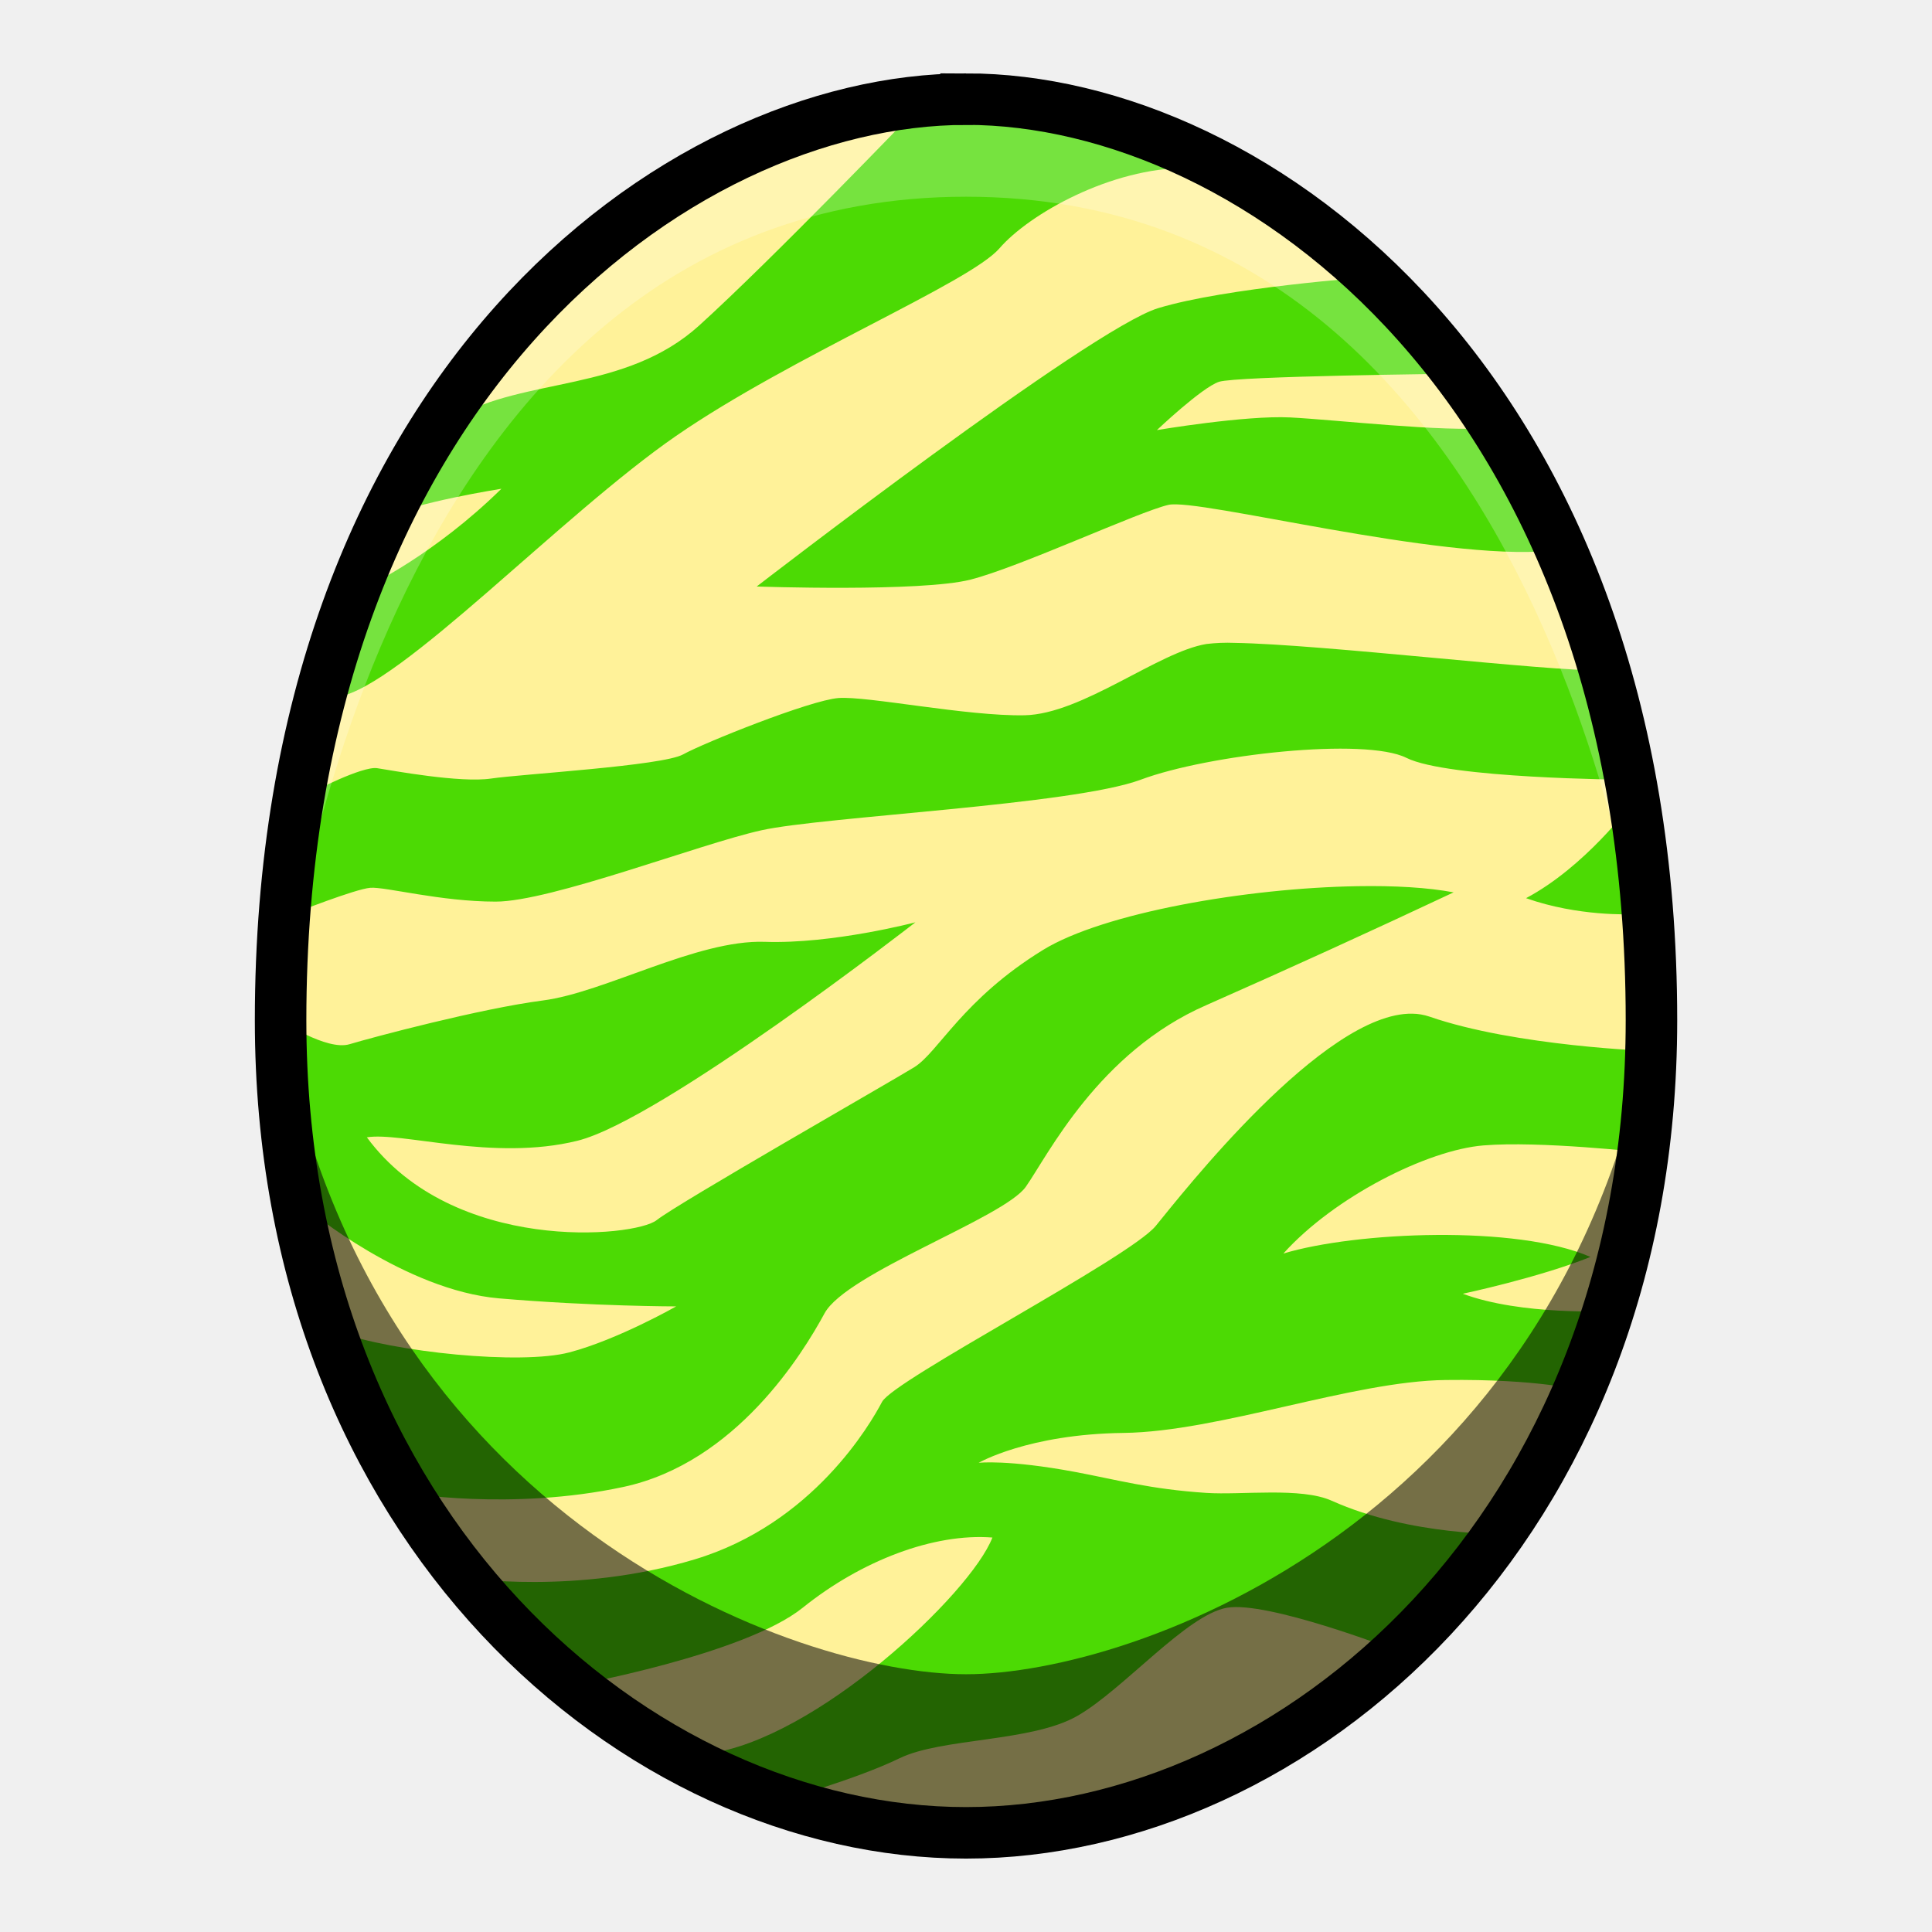
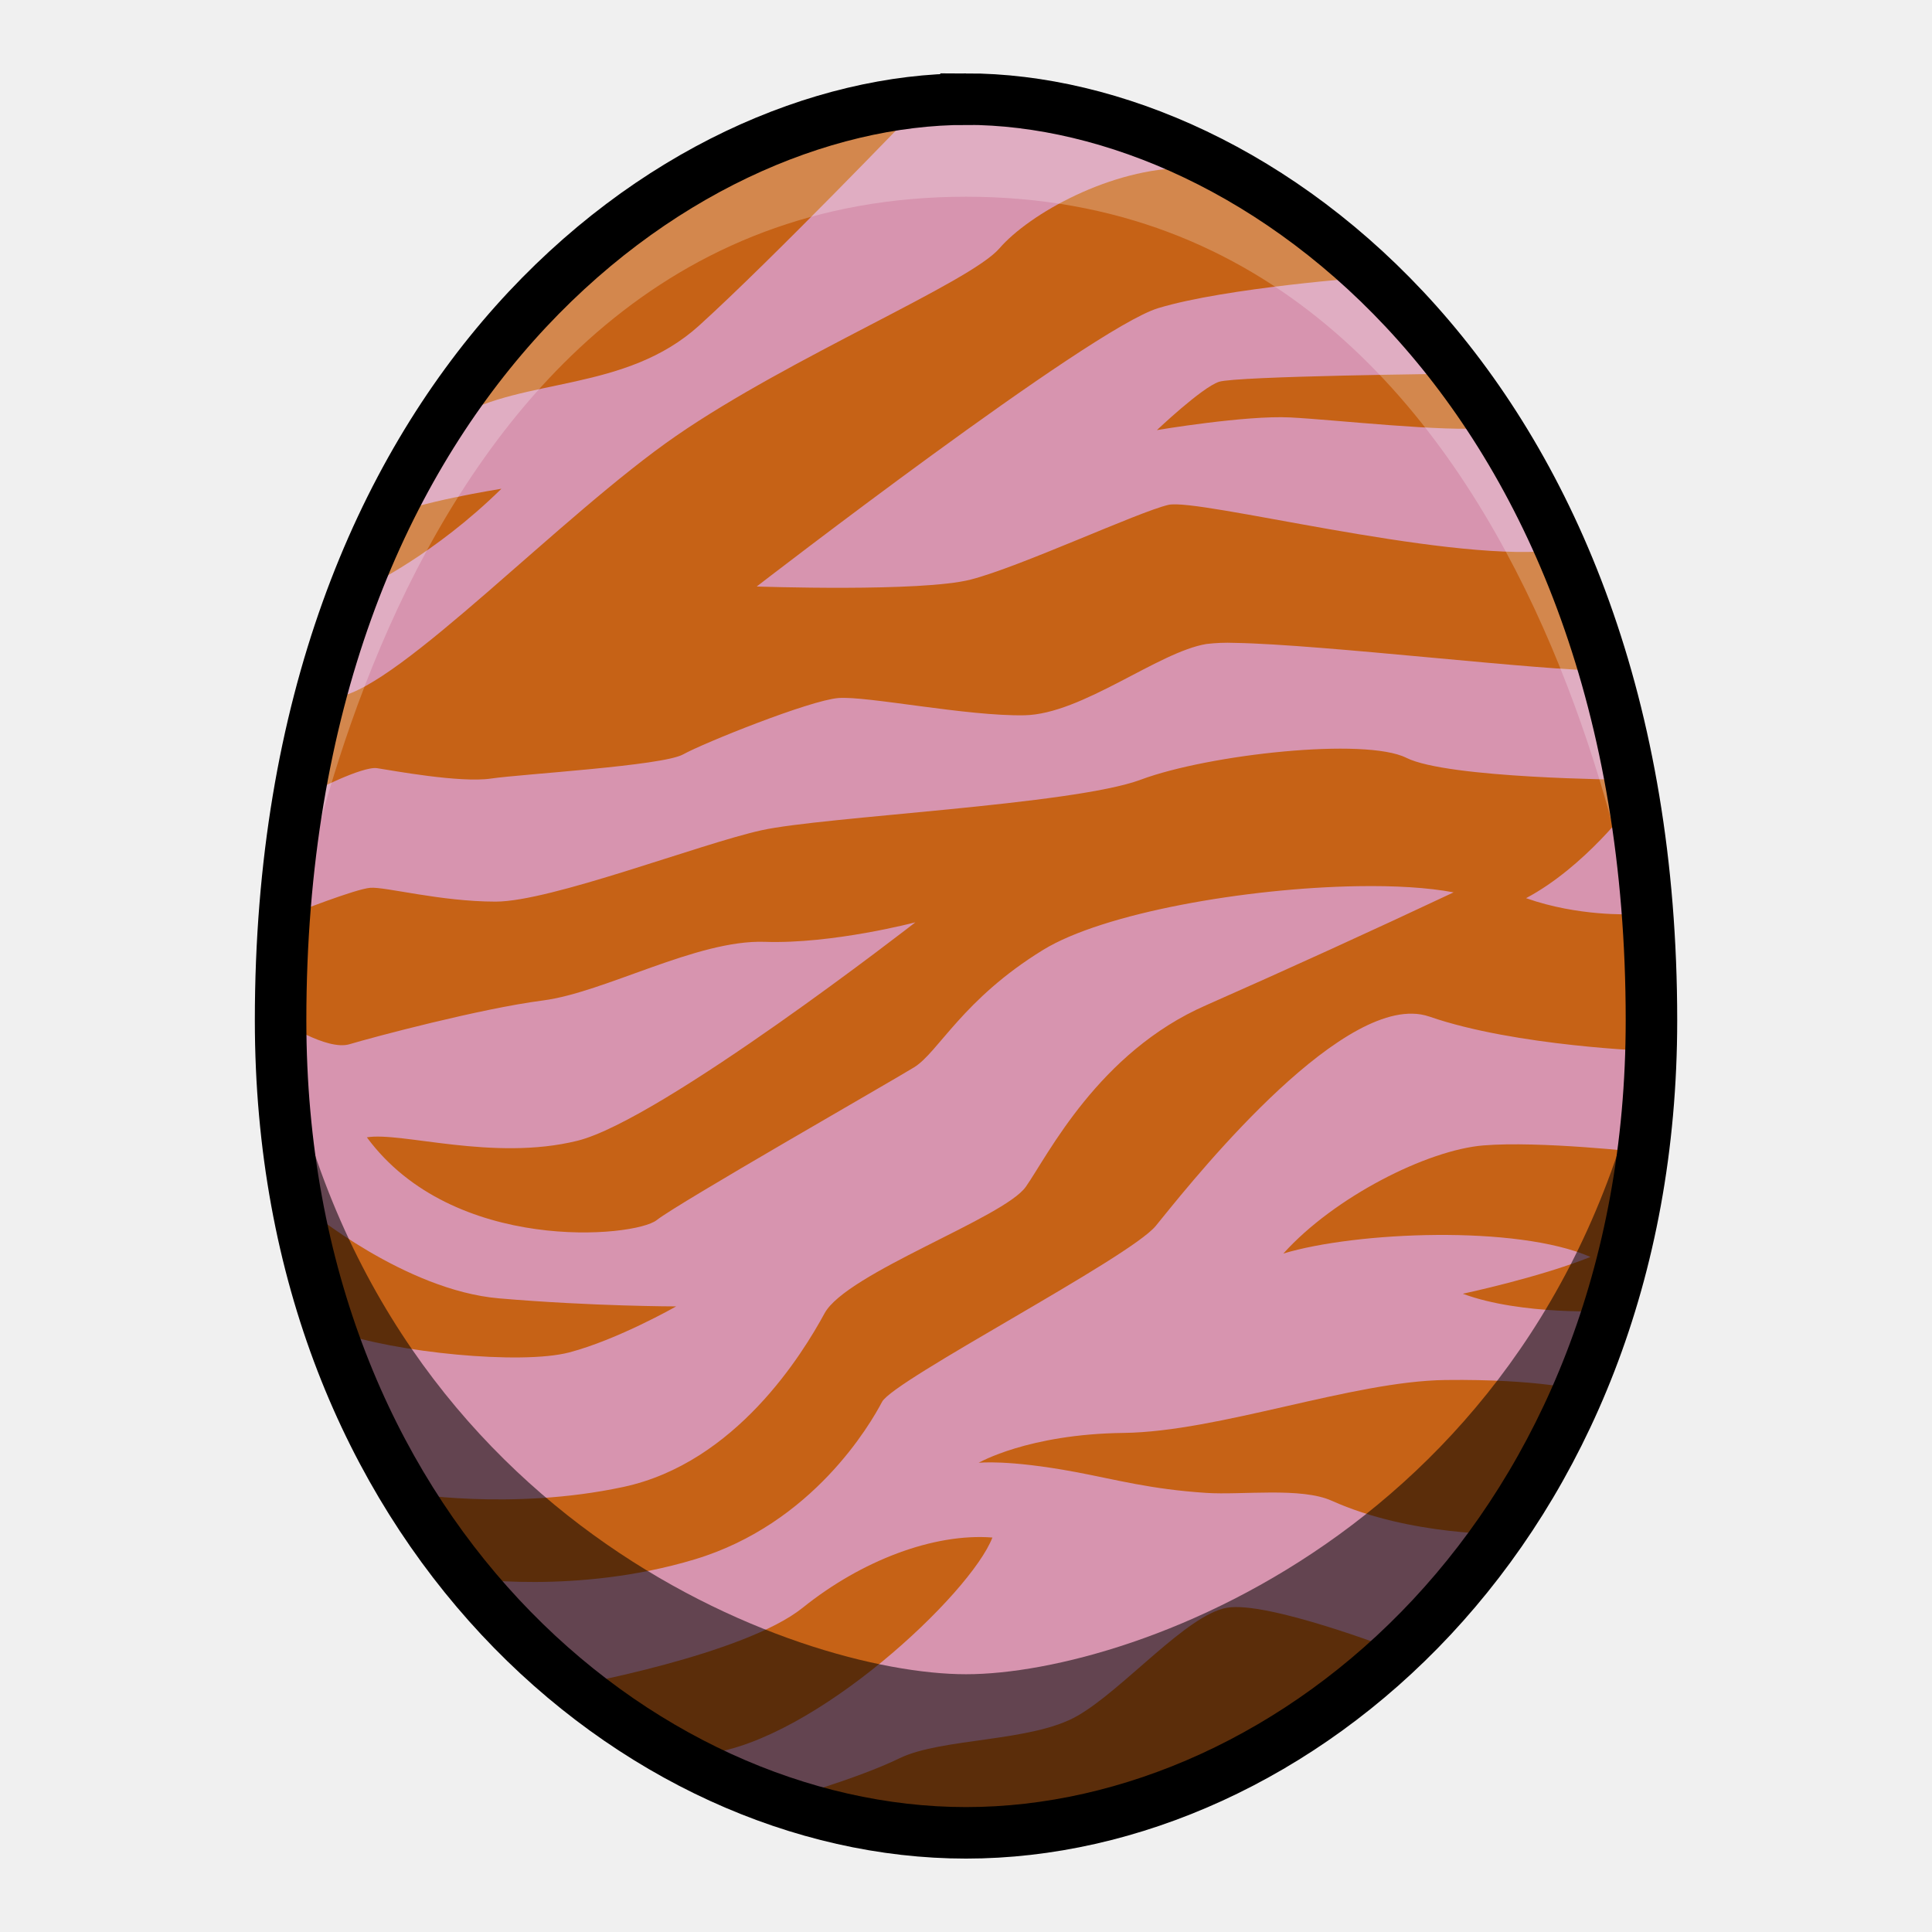
<svg xmlns="http://www.w3.org/2000/svg" viewBox="0 0 39.687 39.687">
-   <path d="M19.844 2.037c-5.953 0-14.08 5.976-14.08 18.922 0 10.441 7.34 16.691 14.08 16.691s14.08-6.25 14.08-16.691c0-12.946-8.127-18.923-14.08-18.923z" fill="#fff299" />
-   <path d="M19.256 2.286c-.316.008-.5.03-.5.03s-2.881 3-4.393 4.37-3.59 1.062-5.008 1.889L7.937 10.63c.567-.307 2.363-.59 2.363-.59-1.37 1.347-2.717 1.985-2.717 1.985l-.638 2.29c1.276-.212 4.583-3.732 6.945-5.362 2.363-1.63 6.024-3.142 6.639-3.85.614-.71 2.291-1.654 3.85-1.654-2.02-1.099-4.172-1.187-5.123-1.163zm8.88 3.407s-2.954.213-4.348.638c-1.393.425-8.244 5.717-8.244 5.717s3.378.118 4.394-.142 3.449-1.393 4.063-1.535c.614-.142 5.575 1.157 7.843.944l-1.252-2.527c-.898.094-3.166-.166-4.087-.213-.921-.047-2.74.26-2.74.26s.921-.874 1.275-.992c.355-.118 4.796-.165 4.796-.165l-1.7-1.985zm-2.775 7.513a3.63 3.63 0 0 0-.58.023c-.993.165-2.552 1.44-3.733 1.464-1.181.024-3.236-.4-3.826-.354-.591.048-2.765.922-3.19 1.158-.425.236-3.307.402-3.945.496s-2.032-.166-2.339-.213c-.307-.047-1.346.496-1.346.496l-.354 2.48s1.251-.495 1.559-.519c.307-.024 1.44.284 2.575.284 1.134 0 4.181-1.181 5.457-1.465 1.275-.283 6.402-.52 7.795-1.04 1.394-.52 4.607-.873 5.457-.448.851.425 4.488.448 4.488.448l.119.52s-.94 1.272-2.15 1.914c1.07.38 2.15.33 2.15.33l.401-1.96-.968-3.048c-1.158.02-5.77-.537-7.57-.566zm2.526 4.998c-2.28.037-5.22.547-6.46 1.309-1.654 1.016-2.15 2.102-2.647 2.41-.496.306-4.842 2.787-5.291 3.141-.449.355-4.181.703-5.953-1.701.709-.118 2.598.497 4.323.071 1.725-.425 6.945-4.488 6.945-4.488s-1.701.449-3.095.401c-1.393-.047-3.283 1.04-4.559 1.205-1.276.165-3.496.756-3.969.898-.472.142-1.417-.49-1.417-.49l.567 3.891s1.984 1.654 3.921 1.82c1.937.165 3.638.165 3.638.165s-1.204.685-2.196.945c-.993.26-3.592 0-4.773-.425l1.394 3.307s2.174.378 4.489-.118 3.685-2.74 4.134-3.567c.449-.827 3.685-1.961 4.134-2.599.449-.638 1.488-2.764 3.709-3.732a235.68 235.68 0 0 0 5.079-2.316c-.526-.1-1.213-.14-1.973-.127zm1.127 2.619c-1.825-.037-4.763 3.739-5.273 4.36-.543.66-5.386 3.165-5.622 3.614-.236.449-1.418 2.504-3.85 3.236-2.434.733-4.725.378-4.725.378l2.197 2.22s3.544-.637 4.748-1.605c1.205-.969 2.693-1.536 3.897-1.442-.448 1.158-3.637 4.158-5.858 4.441l1.56.945s1.512-.425 2.386-.85c.874-.426 2.716-.33 3.66-.874.946-.543 2.245-2.079 3.072-2.22.827-.142 3.402.85 3.402.85l2.339-2.363s-1.961.047-3.591-.685c-.63-.283-1.848-.113-2.577-.161-1.157-.076-1.836-.27-2.691-.43-1.394-.26-1.985-.188-1.985-.188s1.016-.59 2.977-.614c1.96-.024 4.7-1.064 6.614-1.087 1.914-.024 2.788.213 2.788.213l.567-1.63s-1.795.094-3-.355c0 0 1.559-.33 2.622-.756-1.512-.661-4.82-.52-6.308-.07 1.04-1.158 2.953-2.127 4.11-2.221 1.158-.095 3.26.142 3.26.142l.19-2.08s-2.787-.094-4.56-.708a1.13 1.13 0 0 0-.349-.06z" fill="#4cda04" />
+   <path d="M19.844 2.037c-5.953 0-14.08 5.976-14.08 18.922 0 10.441 7.34 16.691 14.08 16.691s14.08-6.25 14.08-16.691c0-12.946-8.127-18.923-14.08-18.923z" fill="#c66216" />
+   <path d="M19.256 2.286c-.316.008-.5.03-.5.03s-2.881 3-4.393 4.37-3.59 1.062-5.008 1.889L7.937 10.63c.567-.307 2.363-.59 2.363-.59-1.37 1.347-2.717 1.985-2.717 1.985l-.638 2.29c1.276-.212 4.583-3.732 6.945-5.362 2.363-1.63 6.024-3.142 6.639-3.85.614-.71 2.291-1.654 3.85-1.654-2.02-1.099-4.172-1.187-5.123-1.163zm8.88 3.407s-2.954.213-4.348.638c-1.393.425-8.244 5.717-8.244 5.717s3.378.118 4.394-.142 3.449-1.393 4.063-1.535c.614-.142 5.575 1.157 7.843.944l-1.252-2.527c-.898.094-3.166-.166-4.087-.213-.921-.047-2.74.26-2.74.26s.921-.874 1.275-.992c.355-.118 4.796-.165 4.796-.165l-1.7-1.985zm-2.775 7.513a3.63 3.63 0 0 0-.58.023c-.993.165-2.552 1.44-3.733 1.464-1.181.024-3.236-.4-3.826-.354-.591.048-2.765.922-3.19 1.158-.425.236-3.307.402-3.945.496s-2.032-.166-2.339-.213c-.307-.047-1.346.496-1.346.496l-.354 2.48s1.251-.495 1.559-.519c.307-.024 1.44.284 2.575.284 1.134 0 4.181-1.181 5.457-1.465 1.275-.283 6.402-.52 7.795-1.04 1.394-.52 4.607-.873 5.457-.448.851.425 4.488.448 4.488.448l.119.52s-.94 1.272-2.15 1.914c1.07.38 2.15.33 2.15.33l.401-1.96-.968-3.048c-1.158.02-5.77-.537-7.57-.566zm2.526 4.998c-2.28.037-5.22.547-6.46 1.309-1.654 1.016-2.15 2.102-2.647 2.41-.496.306-4.842 2.787-5.291 3.141-.449.355-4.181.703-5.953-1.701.709-.118 2.598.497 4.323.071 1.725-.425 6.945-4.488 6.945-4.488s-1.701.449-3.095.401c-1.393-.047-3.283 1.04-4.559 1.205-1.276.165-3.496.756-3.969.898-.472.142-1.417-.49-1.417-.49l.567 3.891s1.984 1.654 3.921 1.82c1.937.165 3.638.165 3.638.165s-1.204.685-2.196.945c-.993.26-3.592 0-4.773-.425l1.394 3.307s2.174.378 4.489-.118 3.685-2.74 4.134-3.567c.449-.827 3.685-1.961 4.134-2.599.449-.638 1.488-2.764 3.709-3.732a235.68 235.68 0 0 0 5.079-2.316c-.526-.1-1.213-.14-1.973-.127zm1.127 2.619c-1.825-.037-4.763 3.739-5.273 4.36-.543.66-5.386 3.165-5.622 3.614-.236.449-1.418 2.504-3.85 3.236-2.434.733-4.725.378-4.725.378l2.197 2.22s3.544-.637 4.748-1.605c1.205-.969 2.693-1.536 3.897-1.442-.448 1.158-3.637 4.158-5.858 4.441l1.56.945s1.512-.425 2.386-.85c.874-.426 2.716-.33 3.66-.874.946-.543 2.245-2.079 3.072-2.22.827-.142 3.402.85 3.402.85l2.339-2.363s-1.961.047-3.591-.685c-.63-.283-1.848-.113-2.577-.161-1.157-.076-1.836-.27-2.691-.43-1.394-.26-1.985-.188-1.985-.188s1.016-.59 2.977-.614c1.96-.024 4.7-1.064 6.614-1.087 1.914-.024 2.788.213 2.788.213l.567-1.63s-1.795.094-3-.355c0 0 1.559-.33 2.622-.756-1.512-.661-4.82-.52-6.308-.07 1.04-1.158 2.953-2.127 4.11-2.221 1.158-.095 3.26.142 3.26.142l.19-2.08s-2.787-.094-4.56-.708a1.13 1.13 0 0 0-.349-.06z" fill="#d794af" />
  <path d="M19.844 2.037c-8.886 0-14.08 9.48-14.08 18.922 0 0 1.718-16.918 14.08-16.918s14.08 16.918 14.08 16.918c0-9.442-5.195-18.923-14.08-18.923z" opacity=".238" fill="#fff" />
  <path d="M5.764 20.959c.25 12.682 10.938 16.691 14.08 16.691 3.141 0 13.83-4.009 14.08-16.691-1.822 10.27-10.607 13.433-14.08 13.433-3.474 0-12.258-3.164-14.08-13.433z" opacity=".541" />
  <path d="M19.844 2.037c-5.953 0-14.08 5.976-14.08 18.922 0 10.441 7.34 16.691 14.08 16.691s14.08-6.25 14.08-16.691c0-12.946-8.127-18.923-14.08-18.923z" fill="none" stroke="#000" stroke-width="1.058" />
</svg>
